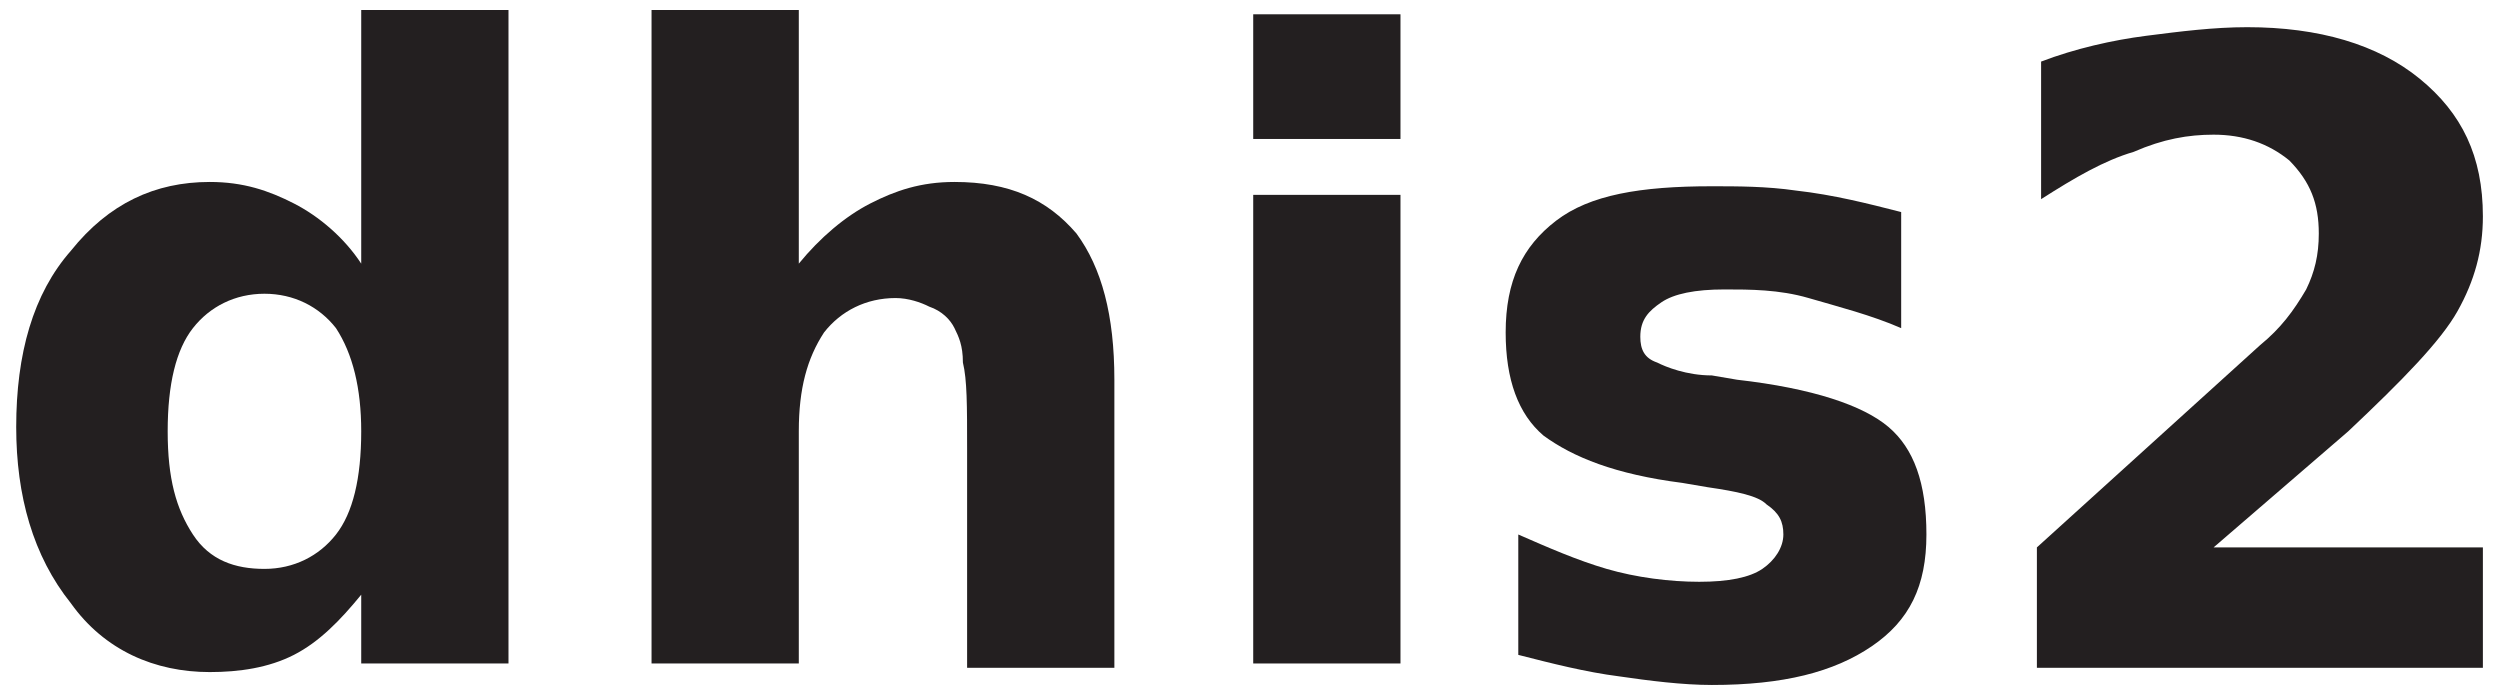
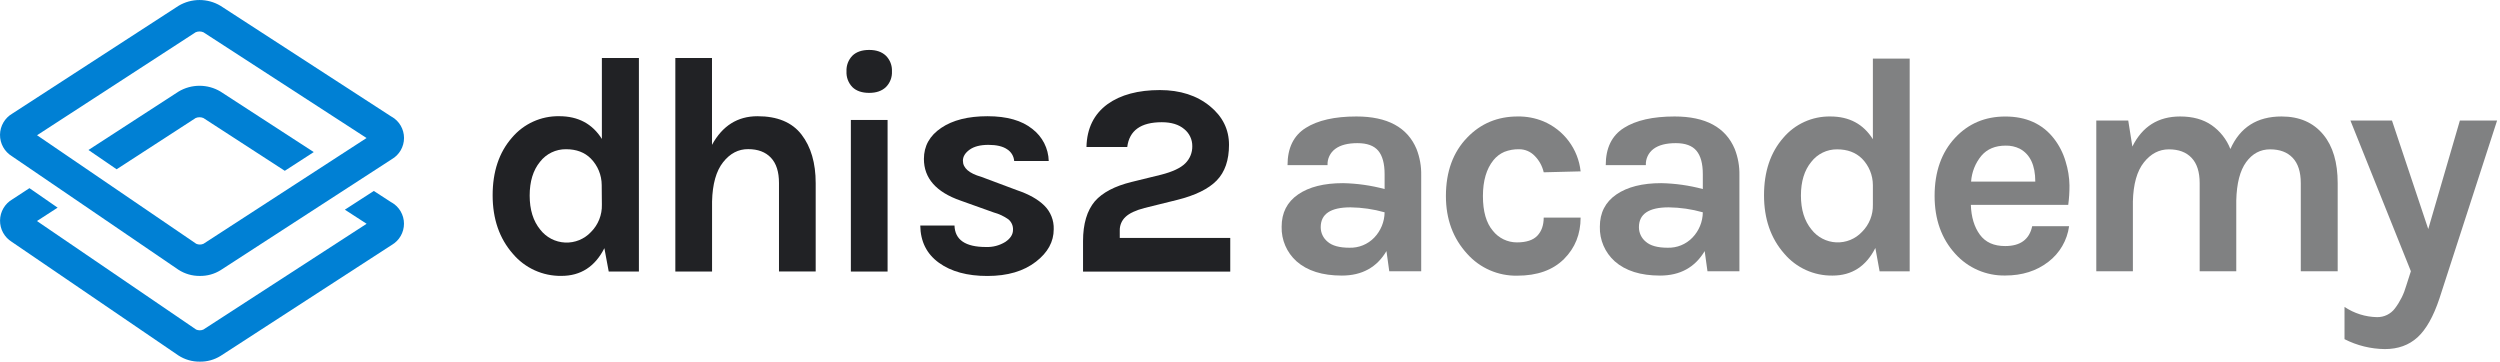
- <svg xmlns="http://www.w3.org/2000/svg" version="1.1" id="svg2" x="0px" y="0px" viewBox="0 0 570 158" style="enable-background:new 0 0 570 158;" xml:space="preserve">
-   <style type="text/css">
- 	.st0{fill:#231F20;}
- </style>
-   <g id="layer1" transform="translate(-72.21875,-91.625)">
-     <g id="flowRoot3755" transform="matrix(9.593133,0,0,9.802259,-1256.572,-2727.187)">
-       <path id="path3007" class="st0" d="M147.1,293.7v-5.9h3.5v15.2h-3.5v-1.6c-0.5,0.6-1,1.1-1.6,1.4c-0.6,0.3-1.3,0.4-2,0.4    c-1.3,0-2.5-0.5-3.3-1.6c-0.9-1.1-1.3-2.5-1.3-4.1c0-1.7,0.4-3.1,1.3-4.1c0.9-1.1,2-1.6,3.3-1.6c0.8,0,1.4,0.2,2,0.5    C146.1,292.6,146.7,293.1,147.1,293.7 M144.8,300.8c0.7,0,1.3-0.3,1.7-0.8c0.4-0.5,0.6-1.3,0.6-2.4c0-1-0.2-1.8-0.6-2.4    c-0.4-0.5-1-0.8-1.7-0.8c-0.7,0-1.3,0.3-1.7,0.8c-0.4,0.5-0.6,1.3-0.6,2.4s0.2,1.8,0.6,2.4C143.5,300.6,144.1,300.8,144.8,300.8" />
-       <path id="path3009" class="st0" d="M165,296.4v6.7h-3.5V302v-4c0-1,0-1.6-0.1-2c0-0.4-0.1-0.6-0.2-0.8c-0.1-0.2-0.3-0.4-0.6-0.5    c-0.2-0.1-0.5-0.2-0.8-0.2c-0.7,0-1.3,0.3-1.7,0.8c-0.4,0.6-0.6,1.3-0.6,2.3v5.4H154v-15.2h3.5v5.9c0.5-0.6,1.1-1.1,1.7-1.4    c0.6-0.3,1.2-0.5,2-0.5c1.3,0,2.2,0.4,2.9,1.2C164.7,293.8,165,294.9,165,296.4" />
-       <path id="path3011" class="st0" d="M168.3,292.1h3.5v10.9h-3.5V292.1 M168.3,287.9h3.5v2.9h-3.5V287.9" />
-       <path id="path3013" class="st0" d="M183.7,292.5v2.7c-0.7-0.3-1.5-0.5-2.2-0.7c-0.7-0.2-1.4-0.2-2-0.2c-0.7,0-1.2,0.1-1.5,0.3    c-0.3,0.2-0.5,0.4-0.5,0.8c0,0.3,0.1,0.5,0.4,0.6c0.2,0.1,0.7,0.3,1.3,0.3l0.6,0.1c1.8,0.2,3,0.6,3.6,1.1c0.6,0.5,0.9,1.3,0.9,2.5    c0,1.2-0.4,2-1.3,2.6c-0.9,0.6-2.1,0.9-3.8,0.9c-0.7,0-1.5-0.1-2.2-0.2c-0.8-0.1-1.6-0.3-2.4-0.5V300c0.7,0.3,1.4,0.6,2.1,0.8    c0.7,0.2,1.5,0.3,2.2,0.3c0.7,0,1.2-0.1,1.5-0.3c0.3-0.2,0.5-0.5,0.5-0.8c0-0.3-0.1-0.5-0.4-0.7c-0.2-0.2-0.7-0.3-1.4-0.4    l-0.6-0.1c-1.6-0.2-2.6-0.6-3.3-1.1c-0.6-0.5-0.9-1.3-0.9-2.4c0-1.2,0.4-2,1.2-2.6c0.8-0.6,2-0.8,3.7-0.8c0.6,0,1.3,0,2,0.1    C182.1,292.1,182.9,292.3,183.7,292.5" />
-     </g>
-   </g>
-   <g id="g3826" transform="translate(-72.21875,-91.625)">
-     <g id="flowRoot3828" transform="matrix(9.593133,0,0,9.802259,-802.5719,-2727.187)">
-       <path id="path3016" class="st0" d="M143.8,300.3h6.4v2.8h-10.6v-2.8l5.3-4.7c0.5-0.4,0.8-0.8,1.1-1.3c0.2-0.4,0.3-0.8,0.3-1.3    c0-0.7-0.2-1.2-0.7-1.7c-0.5-0.4-1.1-0.6-1.8-0.6c-0.6,0-1.2,0.1-1.9,0.4c-0.7,0.2-1.4,0.6-2.2,1.1v-3.2c0.8-0.3,1.7-0.5,2.5-0.6    c0.8-0.1,1.6-0.2,2.4-0.2c1.7,0,3.1,0.4,4.1,1.2c1,0.8,1.5,1.8,1.5,3.2c0,0.8-0.2,1.5-0.6,2.2c-0.4,0.7-1.3,1.6-2.6,2.8    L143.8,300.3" />
-     </g>
-   </g>
+ <svg xmlns="http://www.w3.org/2000/svg" id="Layer_1" data-name="Layer 1" viewBox="0 0 1209.1 174.95">
+   <defs>
+     <style>.cls-1{fill:#0080d4;}.cls-2{fill:#212225;}.cls-3{fill:#808182;}</style>
+   </defs>
+   <path class="cls-1" d="M189.41,56.46,106.67,2.82a19.78,19.78,0,0,0-20.33,0L6,54.91a12,12,0,0,0-.25,20.63l80.54,54.91a18.62,18.62,0,0,0,10.4,3,18.42,18.42,0,0,0,10-2.78l82.75-53.64a11.87,11.87,0,0,0,0-20.59Zm-91,61.45a4.37,4.37,0,0,1-3.49,0l-77-52.5L94.63,15.6a4.81,4.81,0,0,1,3.74,0l78.91,51.15Z" />
+   <path class="cls-1" d="M86.34,44.3,42.78,72.54,56.4,81.87,94.63,57.08a4.81,4.81,0,0,1,3.74,0l39.37,25.53,14-9.06L106.67,44.3A19.75,19.75,0,0,0,86.34,44.3Z" />
+   <path class="cls-1" d="M189.41,97.94l-8.62-5.59-14,9.06,10.52,6.82L98.36,159.39a4.37,4.37,0,0,1-3.49,0l-77-52.49,10-6.47L14.24,91,6,96.39A12,12,0,0,0,5.74,117l80.54,54.91a18.62,18.62,0,0,0,10.4,3,18.42,18.42,0,0,0,10-2.78l82.74-53.64a11.87,11.87,0,0,0,0-20.59Z" />
+   <path class="cls-2" d="M291.09,67.2q-6.91-11-20.62-11A29.28,29.28,0,0,0,247.59,66.6q-9.33,10.68-9.33,27.84t9.78,28.3a30.13,30.13,0,0,0,23.48,10.69q14,0,20.78-13.4l2.1,11.29H309V28.06H291.09Zm0,31.76a18,18,0,0,1-5.27,13.25,16.13,16.13,0,0,1-24.53-1.14q-5.12-6.24-5.12-16.48t5-16.33a15.67,15.67,0,0,1,12.57-6.09q7.53,0,12,4.51a18.34,18.34,0,0,1,5.27,12.8Z" />
+   <path class="cls-2" d="M366.35,56.21q-14.44,0-22,13.85v-42H326.62V131.32h17.76V97.45q.3-12.63,5.34-19t12.12-6.32c4.71,0,8.38,1.37,11,4.14s3.91,6.84,3.91,12.26v42.75H394.5V88.57q0-14.59-6.85-23.48T366.35,56.21Z" />
+   <rect class="cls-2" x="411.51" y="58.02" width="17.76" height="73.31" />
+   <path class="cls-2" d="M420.39,24.15q-5.26,0-8.13,2.78a10.15,10.15,0,0,0-2.86,7.6,10.16,10.16,0,0,0,2.86,7.61q2.87,2.78,8.13,2.78c3.41,0,6.1-.93,8.05-2.78a10,10,0,0,0,2.94-7.61,10,10,0,0,0-2.94-7.6C426.49,25.08,423.8,24.15,420.39,24.15Z" />
+   <path class="cls-2" d="M491.89,92l-17.31-6.48Q465.7,83,465.7,77.73q0-3,3.24-5.34c2.15-1.55,5.19-2.33,9.1-2.33s6.93.7,9,2.11a7.36,7.36,0,0,1,3.46,5.71h16.71a20.11,20.11,0,0,0-7.91-15.5q-7.6-6.16-21.67-6.17t-22.43,5.65q-8.36,5.64-8.36,15,0,14,17.76,20.17l16,5.72a22.31,22.31,0,0,1,7.08,3.32,6.18,6.18,0,0,1,2.25,5.11q0,3.31-3.68,5.8a16.57,16.57,0,0,1-9.41,2.48q-14.89,0-15.21-10.39H445.08q.15,11.59,9,18t23.48,6.4q14.6,0,23.48-6.92,8.58-6.63,8.58-15.66a15.31,15.31,0,0,0-4.59-11.51Q500.47,94.9,491.89,92Z" />
+   <path class="cls-2" d="M541.56,115.06v-3.61a8.66,8.66,0,0,1,2.79-6.55q2.77-2.62,9.11-4.29l15.8-3.91q13.25-3.3,19.19-9.41t5.95-17.23q0-11.14-9.18-18.67-9.5-7.81-24.24-7.83-15.79,0-25.29,6.78-9.93,7.23-10.23,20.77h19.72q1.5-12,16.71-12,6.92,0,10.83,3.31a10.42,10.42,0,0,1,3.92,8.28A11.36,11.36,0,0,1,573.25,79q-3.39,3.38-11.67,5.49L547.29,88q-12.21,3-17.77,9.33-5.71,6.78-5.72,19.27v14.75H595V115.06Z" />
+   <path class="cls-3" d="M649.55,88.58a84.18,84.18,0,0,1,20.1,2.85v-7.2q0-7.65-3.07-11.33c-2.06-2.45-5.4-3.67-10.06-3.67s-8.22.92-10.72,2.77a9.24,9.24,0,0,0-3.75,7.88H622.7q0-12.45,8.78-18T656,56.33q22.5,0,29.1,15.75a33,33,0,0,1,2.25,12.75v46.35H671.9l-1.35-9.75q-7,11.85-21.6,11.85-14.1,0-21.9-6.9a21.71,21.71,0,0,1-7.2-16.73q0-10.12,7.95-15.6T649.55,88.58Zm20.1,14.1a63.26,63.26,0,0,0-16.5-2.4q-14.4,0-14.4,9.6a9,9,0,0,0,3.3,7q3.3,2.93,10.58,2.93a16,16,0,0,0,12-4.88A18,18,0,0,0,669.65,102.68Z" />
+   <path class="cls-3" d="M734,56.33a31.44,31.44,0,0,1,12.38,2.32,29.69,29.69,0,0,1,18.07,24.23l-17.85.45a16.4,16.4,0,0,0-4.42-8,10.35,10.35,0,0,0-7.43-3.15,18.54,18.54,0,0,0-7.2,1.27,13.85,13.85,0,0,0-5.25,4q-5.1,6.3-5.1,17.4T722,111.6a14.76,14.76,0,0,0,11.63,5.63q6.82,0,9.89-3.23t3.08-8.77h17.85q0,12-8,20-8.1,8.1-22.65,8.1a31.63,31.63,0,0,1-24.15-10.5q-10.35-11.25-10.35-28,0-17.7,10.35-28.35Q719.45,56.33,734,56.33Z" />
+   <path class="cls-3" d="M803.45,88.58a84.18,84.18,0,0,1,20.1,2.85v-7.2q0-7.65-3.08-11.33t-10-3.67q-7,0-10.73,2.77A9.24,9.24,0,0,0,796,79.88H776.6q0-12.45,8.77-18t24.53-5.55q22.5,0,29.1,15.75a33,33,0,0,1,2.25,12.75v46.35H825.8l-1.35-9.75q-7.05,11.85-21.6,11.85-14.1,0-21.9-6.9a21.71,21.71,0,0,1-7.2-16.73q0-10.12,8-15.6T803.45,88.58Zm20.1,14.1a63.26,63.26,0,0,0-16.5-2.4q-14.4,0-14.4,9.6a9,9,0,0,0,3.3,7q3.3,2.93,10.57,2.93a16,16,0,0,0,12-4.88A17.9,17.9,0,0,0,823.55,102.68Z" />
+   <path class="cls-3" d="M907,119.93q-6.75,13.35-20.7,13.35a30,30,0,0,1-23.4-10.65q-9.75-11.1-9.75-28.2t9.3-27.75a29.19,29.19,0,0,1,22.8-10.35q13.65,0,20.55,11v-39H923.6v102.9H909.05ZM888.5,72.23A15.59,15.59,0,0,0,876,78.3q-5,6.08-5,16.28t5.1,16.42a16.07,16.07,0,0,0,24.45,1.13,17.9,17.9,0,0,0,5.25-13.2V89.48a18.31,18.31,0,0,0-5.25-12.75Q896,72.23,888.5,72.23Z" />
+   <path class="cls-3" d="M999,78.08a40.79,40.79,0,0,1,1.88,11.55,67.27,67.27,0,0,1-.6,9.45h-47.1q.3,8.85,4.35,14.4T969.8,119q11,0,13.05-9.6h17.85a26.16,26.16,0,0,1-10.05,17.25q-8.55,6.6-20.85,6.6a31.63,31.63,0,0,1-24.15-10.5q-10-10.95-10-28,0-17.55,10-28.2,9.6-10.2,24.15-10.2Q985,56.33,993.35,67A33.21,33.21,0,0,1,999,78.08Zm-29-7.65q-7.5,0-11.7,4.87a21.94,21.94,0,0,0-5,12.53h31.05q0-11.85-7.5-15.9A14.65,14.65,0,0,0,970,70.43Z" />
+   <path class="cls-3" d="M1078.7,72.08q7-15.75,24.75-15.75,13,0,20.25,8.85,6.9,8.4,6.9,23.4v42.6h-17.85V88.58q0-8.1-3.9-12.23t-10.95-4.12q-7.05,0-11.55,6.15t-4.8,18.6v34.2h-17.7V88.58q0-8.1-3.9-12.23t-11-4.12q-7.05,0-12.07,6.3t-5.33,18.9v33.75h-17.7V58.28h15.45l2,12.6q7.2-14.55,23.1-14.55,9.15,0,15.22,4.2A25.2,25.2,0,0,1,1078.7,72.08Z" />
+   <path class="cls-3" d="M1156.85,58.28l17.55,52.5,15.3-52.5h18l-27.9,86.1q-4.35,13.05-10.58,18.75t-15.82,5.7a43.81,43.81,0,0,1-19.5-4.8v-15.6a29.14,29.14,0,0,0,15.75,4.95,10.57,10.57,0,0,0,8.62-4.2,33,33,0,0,0,5.48-11l2.25-7-29.25-72.9Z" />
</svg>
